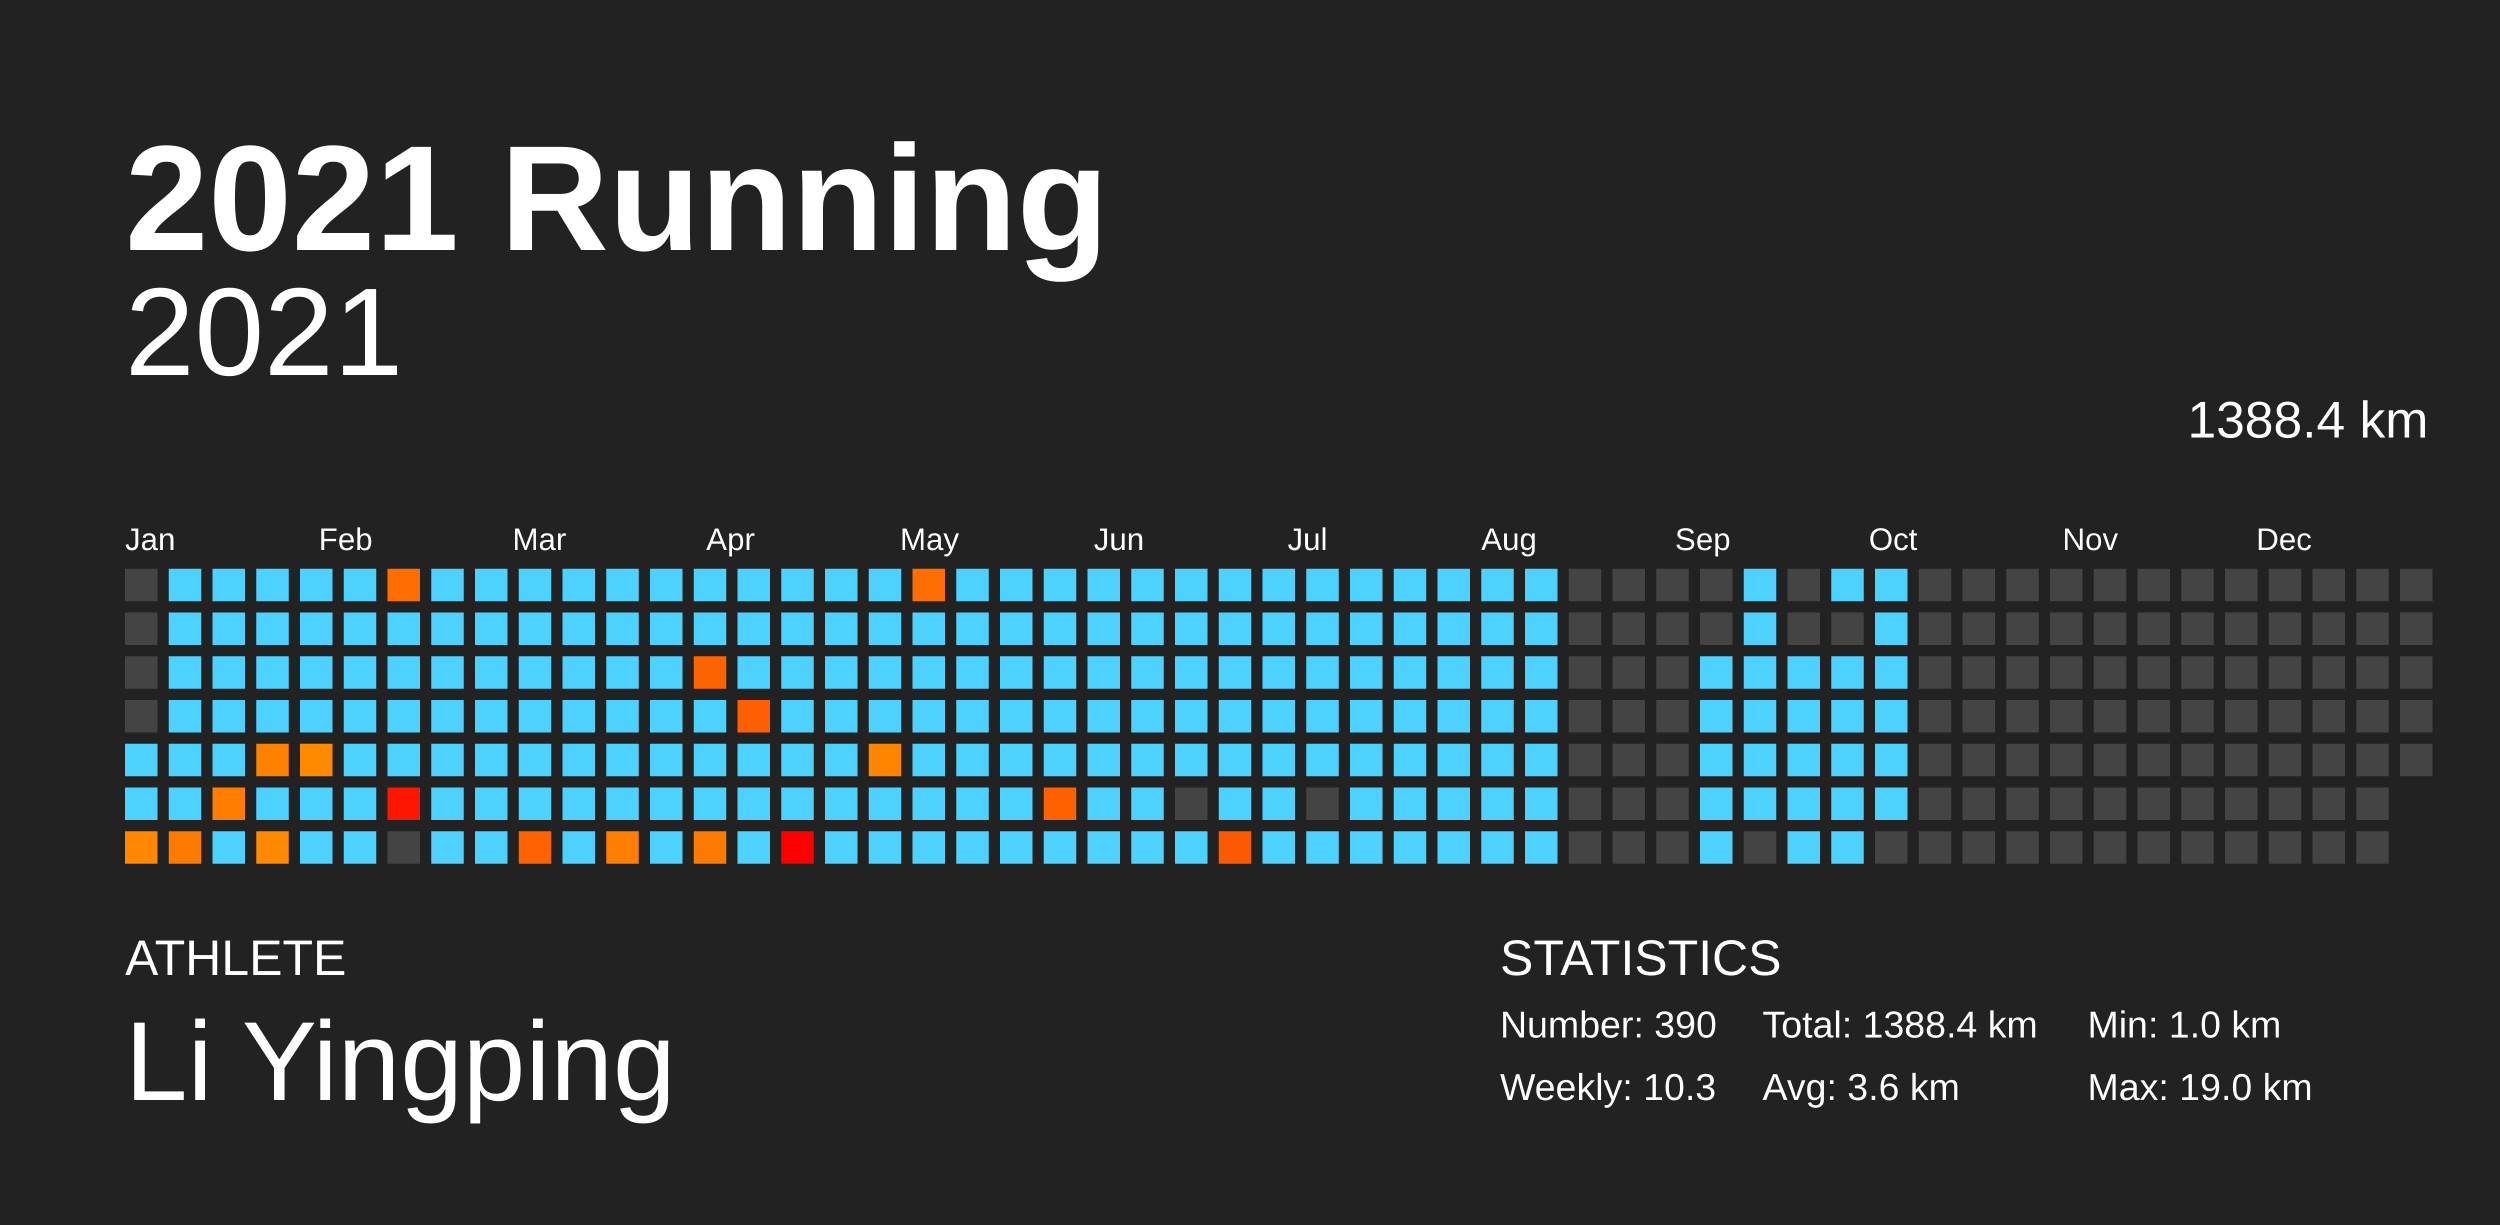
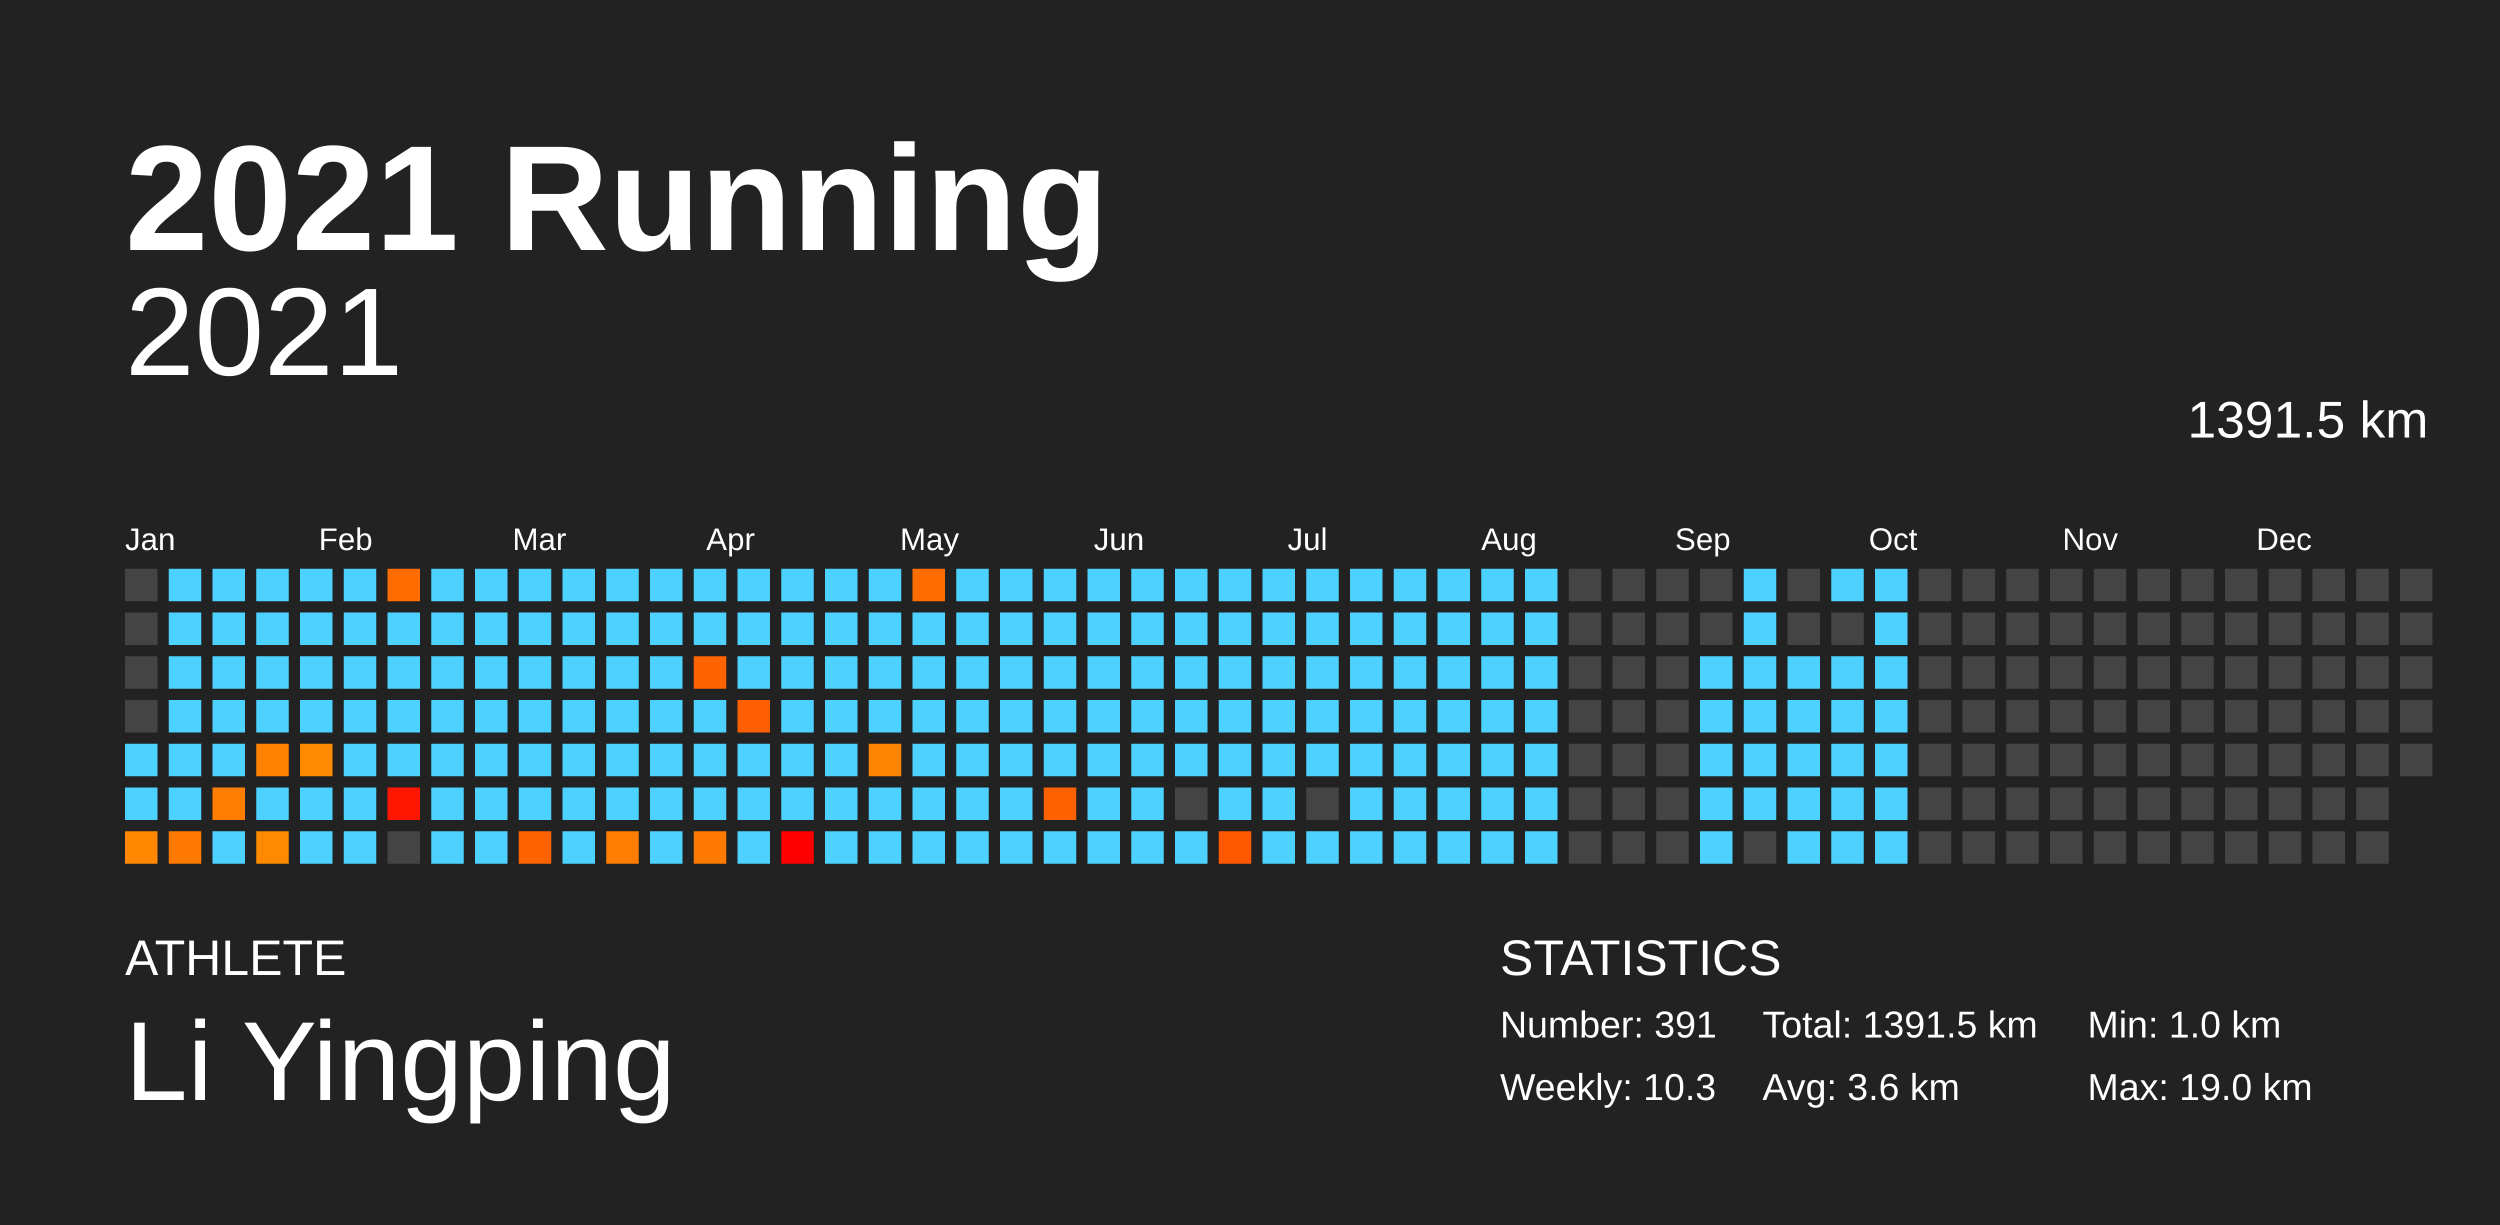
<svg xmlns="http://www.w3.org/2000/svg" baseProfile="full" height="98mm" version="1.1" viewBox="0,0,200,98" width="200mm">
  <defs />
  <rect fill="#222222" height="98" width="200" x="0" y="0" />
  <text fill="#FFFFFF" style="font-size:12px; font-family:Arial; font-weight:bold;" x="10" y="20">2021 Running</text>
  <text fill="#FFFFFF" style="font-size:4px; font-family:Arial" x="10" y="78">ATHLETE</text>
  <text fill="#FFFFFF" style="font-size:9px; font-family:Arial" x="10" y="88">Li Yingping</text>
  <text fill="#FFFFFF" style="font-size:4px; font-family:Arial" x="120" y="78">STATISTICS</text>
-   <text fill="#FFFFFF" style="font-size:3px; font-family:Arial" x="120" y="83">Number: 390</text>
+   <text fill="#FFFFFF" style="font-size:3px; font-family:Arial" x="120" y="83">Number: 391</text>
  <text fill="#FFFFFF" style="font-size:3px; font-family:Arial" x="120" y="88">Weekly: 10.3</text>
-   <text fill="#FFFFFF" style="font-size:3px; font-family:Arial" x="141" y="83">Total: 1388.4 km</text>
+   <text fill="#FFFFFF" style="font-size:3px; font-family:Arial" x="141" y="83">Total: 1391.5 km</text>
  <text fill="#FFFFFF" style="font-size:3px; font-family:Arial" x="141" y="88">Avg: 3.6 km</text>
  <text fill="#FFFFFF" style="font-size:3px; font-family:Arial" x="167" y="83">Min: 1.0 km</text>
  <text fill="#FFFFFF" style="font-size:3px; font-family:Arial" x="167" y="88">Max: 19.0 km</text>
  <text alignment-baseline="hanging" fill="#FFFFFF" style="font-size:10.0px; font-family:Arial;" x="10" y="30">2021</text>
-   <text alignment-baseline="hanging" fill="#FFFFFF" style="font-size:4.125px; font-family:Arial;" x="175" y="35">1388.4 km</text>
+   <text alignment-baseline="hanging" fill="#FFFFFF" style="font-size:4.125px; font-family:Arial;" x="175" y="35">1391.5 km</text>
  <text fill="#FFFFFF" style="font-size:2.5px; font-family:Arial" x="10.0" y="44">Jan</text>
  <text fill="#FFFFFF" style="font-size:2.5px; font-family:Arial" x="25.5" y="44">Feb</text>
  <text fill="#FFFFFF" style="font-size:2.5px; font-family:Arial" x="41.0" y="44">Mar</text>
  <text fill="#FFFFFF" style="font-size:2.5px; font-family:Arial" x="56.5" y="44">Apr</text>
  <text fill="#FFFFFF" style="font-size:2.5px; font-family:Arial" x="72.0" y="44">May</text>
  <text fill="#FFFFFF" style="font-size:2.5px; font-family:Arial" x="87.5" y="44">Jun</text>
  <text fill="#FFFFFF" style="font-size:2.5px; font-family:Arial" x="103.0" y="44">Jul</text>
  <text fill="#FFFFFF" style="font-size:2.5px; font-family:Arial" x="118.5" y="44">Aug</text>
  <text fill="#FFFFFF" style="font-size:2.5px; font-family:Arial" x="134.0" y="44">Sep</text>
  <text fill="#FFFFFF" style="font-size:2.5px; font-family:Arial" x="149.5" y="44">Oct</text>
  <text fill="#FFFFFF" style="font-size:2.5px; font-family:Arial" x="165.0" y="44">Nov</text>
  <text fill="#FFFFFF" style="font-size:2.5px; font-family:Arial" x="180.5" y="44">Dec</text>
  <rect fill="#444444" height="2.6" width="2.6" x="10.0" y="45.5" />
  <rect fill="#444444" height="2.6" width="2.6" x="10.0" y="49.0" />
  <rect fill="#444444" height="2.6" width="2.6" x="10.0" y="52.5" />
  <rect fill="#444444" height="2.6" width="2.6" x="10.0" y="56.0" />
  <rect fill="#4dd2ff" height="2.6" width="2.6" x="10.0" y="59.5" />
  <rect fill="#4dd2ff" height="2.6" width="2.6" x="10.0" y="63.0" />
  <rect fill="#ff8800" height="2.6" width="2.6" x="10.0" y="66.5" />
  <rect fill="#4dd2ff" height="2.6" width="2.6" x="13.5" y="45.5" />
  <rect fill="#4dd2ff" height="2.6" width="2.6" x="13.5" y="49.0" />
  <rect fill="#4dd2ff" height="2.6" width="2.6" x="13.5" y="52.5" />
  <rect fill="#4dd2ff" height="2.6" width="2.6" x="13.5" y="56.0" />
  <rect fill="#4dd2ff" height="2.6" width="2.6" x="13.5" y="59.5" />
  <rect fill="#4dd2ff" height="2.6" width="2.6" x="13.5" y="63.0" />
  <rect fill="#ff7a00" height="2.6" width="2.6" x="13.5" y="66.5" />
  <rect fill="#4dd2ff" height="2.6" width="2.6" x="17.0" y="45.5" />
  <rect fill="#4dd2ff" height="2.6" width="2.6" x="17.0" y="49.0" />
  <rect fill="#4dd2ff" height="2.6" width="2.6" x="17.0" y="52.5" />
  <rect fill="#4dd2ff" height="2.6" width="2.6" x="17.0" y="56.0" />
  <rect fill="#4dd2ff" height="2.6" width="2.6" x="17.0" y="59.5" />
  <rect fill="#ff7d00" height="2.6" width="2.6" x="17.0" y="63.0" />
  <rect fill="#4dd2ff" height="2.6" width="2.6" x="17.0" y="66.5" />
  <rect fill="#4dd2ff" height="2.6" width="2.6" x="20.5" y="45.5" />
  <rect fill="#4dd2ff" height="2.6" width="2.6" x="20.5" y="49.0" />
  <rect fill="#4dd2ff" height="2.6" width="2.6" x="20.5" y="52.5" />
  <rect fill="#4dd2ff" height="2.6" width="2.6" x="20.5" y="56.0" />
  <rect fill="#ff8100" height="2.6" width="2.6" x="20.5" y="59.5" />
  <rect fill="#4dd2ff" height="2.6" width="2.6" x="20.5" y="63.0" />
  <rect fill="#ff8a00" height="2.6" width="2.6" x="20.5" y="66.5" />
  <rect fill="#4dd2ff" height="2.6" width="2.6" x="24.0" y="45.5" />
  <rect fill="#4dd2ff" height="2.6" width="2.6" x="24.0" y="49.0" />
  <rect fill="#4dd2ff" height="2.6" width="2.6" x="24.0" y="52.5" />
  <rect fill="#4dd2ff" height="2.6" width="2.6" x="24.0" y="56.0" />
  <rect fill="#ff8a00" height="2.6" width="2.6" x="24.0" y="59.5" />
  <rect fill="#4dd2ff" height="2.6" width="2.6" x="24.0" y="63.0" />
  <rect fill="#4dd2ff" height="2.6" width="2.6" x="24.0" y="66.5" />
  <rect fill="#4dd2ff" height="2.6" width="2.6" x="27.5" y="45.5" />
  <rect fill="#4dd2ff" height="2.6" width="2.6" x="27.5" y="49.0" />
  <rect fill="#4dd2ff" height="2.6" width="2.6" x="27.5" y="52.5" />
  <rect fill="#4dd2ff" height="2.6" width="2.6" x="27.5" y="56.0" />
  <rect fill="#4dd2ff" height="2.6" width="2.6" x="27.5" y="59.5" />
  <rect fill="#4dd2ff" height="2.6" width="2.6" x="27.5" y="63.0" />
  <rect fill="#4dd2ff" height="2.6" width="2.6" x="27.5" y="66.5" />
  <rect fill="#ff6d00" height="2.6" width="2.6" x="31.0" y="45.5" />
  <rect fill="#4dd2ff" height="2.6" width="2.6" x="31.0" y="49.0" />
  <rect fill="#4dd2ff" height="2.6" width="2.6" x="31.0" y="52.5" />
  <rect fill="#4dd2ff" height="2.6" width="2.6" x="31.0" y="56.0" />
  <rect fill="#4dd2ff" height="2.6" width="2.6" x="31.0" y="59.5" />
  <rect fill="#ff1600" height="2.6" width="2.6" x="31.0" y="63.0" />
  <rect fill="#444444" height="2.6" width="2.6" x="31.0" y="66.5" />
  <rect fill="#4dd2ff" height="2.6" width="2.6" x="34.5" y="45.5" />
  <rect fill="#4dd2ff" height="2.6" width="2.6" x="34.5" y="49.0" />
  <rect fill="#4dd2ff" height="2.6" width="2.6" x="34.5" y="52.5" />
  <rect fill="#4dd2ff" height="2.6" width="2.6" x="34.5" y="56.0" />
  <rect fill="#4dd2ff" height="2.6" width="2.6" x="34.5" y="59.5" />
  <rect fill="#4dd2ff" height="2.6" width="2.6" x="34.5" y="63.0" />
  <rect fill="#4dd2ff" height="2.6" width="2.6" x="34.5" y="66.5" />
  <rect fill="#4dd2ff" height="2.6" width="2.6" x="38.0" y="45.5" />
  <rect fill="#4dd2ff" height="2.6" width="2.6" x="38.0" y="49.0" />
  <rect fill="#4dd2ff" height="2.6" width="2.6" x="38.0" y="52.5" />
  <rect fill="#4dd2ff" height="2.6" width="2.6" x="38.0" y="56.0" />
  <rect fill="#4dd2ff" height="2.6" width="2.6" x="38.0" y="59.5" />
  <rect fill="#4dd2ff" height="2.6" width="2.6" x="38.0" y="63.0" />
  <rect fill="#4dd2ff" height="2.6" width="2.6" x="38.0" y="66.5" />
  <rect fill="#4dd2ff" height="2.6" width="2.6" x="41.5" y="45.5" />
  <rect fill="#4dd2ff" height="2.6" width="2.6" x="41.5" y="49.0" />
  <rect fill="#4dd2ff" height="2.6" width="2.6" x="41.5" y="52.5" />
  <rect fill="#4dd2ff" height="2.6" width="2.6" x="41.5" y="56.0" />
  <rect fill="#4dd2ff" height="2.6" width="2.6" x="41.5" y="59.5" />
  <rect fill="#4dd2ff" height="2.6" width="2.6" x="41.5" y="63.0" />
  <rect fill="#ff6300" height="2.6" width="2.6" x="41.5" y="66.5" />
  <rect fill="#4dd2ff" height="2.6" width="2.6" x="45.0" y="45.5" />
  <rect fill="#4dd2ff" height="2.6" width="2.6" x="45.0" y="49.0" />
  <rect fill="#4dd2ff" height="2.6" width="2.6" x="45.0" y="52.5" />
  <rect fill="#4dd2ff" height="2.6" width="2.6" x="45.0" y="56.0" />
  <rect fill="#4dd2ff" height="2.6" width="2.6" x="45.0" y="59.5" />
  <rect fill="#4dd2ff" height="2.6" width="2.6" x="45.0" y="63.0" />
  <rect fill="#4dd2ff" height="2.6" width="2.6" x="45.0" y="66.5" />
  <rect fill="#4dd2ff" height="2.6" width="2.6" x="48.5" y="45.5" />
  <rect fill="#4dd2ff" height="2.6" width="2.6" x="48.5" y="49.0" />
  <rect fill="#4dd2ff" height="2.6" width="2.6" x="48.5" y="52.5" />
  <rect fill="#4dd2ff" height="2.6" width="2.6" x="48.5" y="56.0" />
  <rect fill="#4dd2ff" height="2.6" width="2.6" x="48.5" y="59.5" />
  <rect fill="#4dd2ff" height="2.6" width="2.6" x="48.5" y="63.0" />
  <rect fill="#ff7d00" height="2.6" width="2.6" x="48.5" y="66.5" />
  <rect fill="#4dd2ff" height="2.6" width="2.6" x="52.0" y="45.5" />
  <rect fill="#4dd2ff" height="2.6" width="2.6" x="52.0" y="49.0" />
  <rect fill="#4dd2ff" height="2.6" width="2.6" x="52.0" y="52.5" />
  <rect fill="#4dd2ff" height="2.6" width="2.6" x="52.0" y="56.0" />
  <rect fill="#4dd2ff" height="2.6" width="2.6" x="52.0" y="59.5" />
  <rect fill="#4dd2ff" height="2.6" width="2.6" x="52.0" y="63.0" />
  <rect fill="#4dd2ff" height="2.6" width="2.6" x="52.0" y="66.5" />
  <rect fill="#4dd2ff" height="2.6" width="2.6" x="55.5" y="45.5" />
  <rect fill="#4dd2ff" height="2.6" width="2.6" x="55.5" y="49.0" />
  <rect fill="#ff6300" height="2.6" width="2.6" x="55.5" y="52.5" />
  <rect fill="#4dd2ff" height="2.6" width="2.6" x="55.5" y="56.0" />
  <rect fill="#4dd2ff" height="2.6" width="2.6" x="55.5" y="59.5" />
  <rect fill="#4dd2ff" height="2.6" width="2.6" x="55.5" y="63.0" />
  <rect fill="#ff7a00" height="2.6" width="2.6" x="55.5" y="66.5" />
  <rect fill="#4dd2ff" height="2.6" width="2.6" x="59.0" y="45.5" />
  <rect fill="#4dd2ff" height="2.6" width="2.6" x="59.0" y="49.0" />
  <rect fill="#4dd2ff" height="2.6" width="2.6" x="59.0" y="52.5" />
  <rect fill="#ff5f00" height="2.6" width="2.6" x="59.0" y="56.0" />
  <rect fill="#4dd2ff" height="2.6" width="2.6" x="59.0" y="59.5" />
  <rect fill="#4dd2ff" height="2.6" width="2.6" x="59.0" y="63.0" />
  <rect fill="#4dd2ff" height="2.6" width="2.6" x="59.0" y="66.5" />
  <rect fill="#4dd2ff" height="2.6" width="2.6" x="62.5" y="45.5" />
  <rect fill="#4dd2ff" height="2.6" width="2.6" x="62.5" y="49.0" />
  <rect fill="#4dd2ff" height="2.6" width="2.6" x="62.5" y="52.5" />
  <rect fill="#4dd2ff" height="2.6" width="2.6" x="62.5" y="56.0" />
  <rect fill="#4dd2ff" height="2.6" width="2.6" x="62.5" y="59.5" />
  <rect fill="#4dd2ff" height="2.6" width="2.6" x="62.5" y="63.0" />
  <rect fill="red" height="2.6" width="2.6" x="62.5" y="66.5" />
  <rect fill="#4dd2ff" height="2.6" width="2.6" x="66.0" y="45.5" />
  <rect fill="#4dd2ff" height="2.6" width="2.6" x="66.0" y="49.0" />
  <rect fill="#4dd2ff" height="2.6" width="2.6" x="66.0" y="52.5" />
  <rect fill="#4dd2ff" height="2.6" width="2.6" x="66.0" y="56.0" />
  <rect fill="#4dd2ff" height="2.6" width="2.6" x="66.0" y="59.5" />
  <rect fill="#4dd2ff" height="2.6" width="2.6" x="66.0" y="63.0" />
  <rect fill="#4dd2ff" height="2.6" width="2.6" x="66.0" y="66.5" />
  <rect fill="#4dd2ff" height="2.6" width="2.6" x="69.5" y="45.5" />
  <rect fill="#4dd2ff" height="2.6" width="2.6" x="69.5" y="49.0" />
  <rect fill="#4dd2ff" height="2.6" width="2.6" x="69.5" y="52.5" />
  <rect fill="#4dd2ff" height="2.6" width="2.6" x="69.5" y="56.0" />
  <rect fill="#ff8500" height="2.6" width="2.6" x="69.5" y="59.5" />
  <rect fill="#4dd2ff" height="2.6" width="2.6" x="69.5" y="63.0" />
  <rect fill="#4dd2ff" height="2.6" width="2.6" x="69.5" y="66.5" />
  <rect fill="#ff6c00" height="2.6" width="2.6" x="73.0" y="45.5" />
  <rect fill="#4dd2ff" height="2.6" width="2.6" x="73.0" y="49.0" />
  <rect fill="#4dd2ff" height="2.6" width="2.6" x="73.0" y="52.5" />
  <rect fill="#4dd2ff" height="2.6" width="2.6" x="73.0" y="56.0" />
  <rect fill="#4dd2ff" height="2.6" width="2.6" x="73.0" y="59.5" />
  <rect fill="#4dd2ff" height="2.6" width="2.6" x="73.0" y="63.0" />
  <rect fill="#4dd2ff" height="2.6" width="2.6" x="73.0" y="66.5" />
  <rect fill="#4dd2ff" height="2.6" width="2.6" x="76.5" y="45.5" />
  <rect fill="#4dd2ff" height="2.6" width="2.6" x="76.5" y="49.0" />
  <rect fill="#4dd2ff" height="2.6" width="2.6" x="76.5" y="52.5" />
  <rect fill="#4dd2ff" height="2.6" width="2.6" x="76.5" y="56.0" />
  <rect fill="#4dd2ff" height="2.6" width="2.6" x="76.5" y="59.5" />
  <rect fill="#4dd2ff" height="2.6" width="2.6" x="76.5" y="63.0" />
  <rect fill="#4dd2ff" height="2.6" width="2.6" x="76.5" y="66.5" />
  <rect fill="#4dd2ff" height="2.6" width="2.6" x="80.0" y="45.5" />
  <rect fill="#4dd2ff" height="2.6" width="2.6" x="80.0" y="49.0" />
  <rect fill="#4dd2ff" height="2.6" width="2.6" x="80.0" y="52.5" />
  <rect fill="#4dd2ff" height="2.6" width="2.6" x="80.0" y="56.0" />
  <rect fill="#4dd2ff" height="2.6" width="2.6" x="80.0" y="59.5" />
  <rect fill="#4dd2ff" height="2.6" width="2.6" x="80.0" y="63.0" />
  <rect fill="#4dd2ff" height="2.6" width="2.6" x="80.0" y="66.5" />
  <rect fill="#4dd2ff" height="2.6" width="2.6" x="83.5" y="45.5" />
  <rect fill="#4dd2ff" height="2.6" width="2.6" x="83.5" y="49.0" />
  <rect fill="#4dd2ff" height="2.6" width="2.6" x="83.5" y="52.5" />
  <rect fill="#4dd2ff" height="2.6" width="2.6" x="83.5" y="56.0" />
  <rect fill="#4dd2ff" height="2.6" width="2.6" x="83.5" y="59.5" />
  <rect fill="#ff6100" height="2.6" width="2.6" x="83.5" y="63.0" />
  <rect fill="#4dd2ff" height="2.6" width="2.6" x="83.5" y="66.5" />
  <rect fill="#4dd2ff" height="2.6" width="2.6" x="87.0" y="45.5" />
  <rect fill="#4dd2ff" height="2.6" width="2.6" x="87.0" y="49.0" />
  <rect fill="#4dd2ff" height="2.6" width="2.6" x="87.0" y="52.5" />
  <rect fill="#4dd2ff" height="2.6" width="2.6" x="87.0" y="56.0" />
  <rect fill="#4dd2ff" height="2.6" width="2.6" x="87.0" y="59.5" />
  <rect fill="#4dd2ff" height="2.6" width="2.6" x="87.0" y="63.0" />
  <rect fill="#4dd2ff" height="2.6" width="2.6" x="87.0" y="66.5" />
  <rect fill="#4dd2ff" height="2.6" width="2.6" x="90.5" y="45.5" />
  <rect fill="#4dd2ff" height="2.6" width="2.6" x="90.5" y="49.0" />
  <rect fill="#4dd2ff" height="2.6" width="2.6" x="90.5" y="52.5" />
  <rect fill="#4dd2ff" height="2.6" width="2.6" x="90.5" y="56.0" />
  <rect fill="#4dd2ff" height="2.6" width="2.6" x="90.5" y="59.5" />
  <rect fill="#4dd2ff" height="2.6" width="2.6" x="90.5" y="63.0" />
  <rect fill="#4dd2ff" height="2.6" width="2.6" x="90.5" y="66.5" />
  <rect fill="#4dd2ff" height="2.6" width="2.6" x="94.0" y="45.5" />
  <rect fill="#4dd2ff" height="2.6" width="2.6" x="94.0" y="49.0" />
  <rect fill="#4dd2ff" height="2.6" width="2.6" x="94.0" y="52.5" />
  <rect fill="#4dd2ff" height="2.6" width="2.6" x="94.0" y="56.0" />
  <rect fill="#4dd2ff" height="2.6" width="2.6" x="94.0" y="59.5" />
  <rect fill="#444444" height="2.6" width="2.6" x="94.0" y="63.0" />
  <rect fill="#4dd2ff" height="2.6" width="2.6" x="94.0" y="66.5" />
  <rect fill="#4dd2ff" height="2.6" width="2.6" x="97.5" y="45.5" />
  <rect fill="#4dd2ff" height="2.6" width="2.6" x="97.5" y="49.0" />
  <rect fill="#4dd2ff" height="2.6" width="2.6" x="97.5" y="52.5" />
  <rect fill="#4dd2ff" height="2.6" width="2.6" x="97.5" y="56.0" />
  <rect fill="#4dd2ff" height="2.6" width="2.6" x="97.5" y="59.5" />
  <rect fill="#4dd2ff" height="2.6" width="2.6" x="97.5" y="63.0" />
  <rect fill="#ff5900" height="2.6" width="2.6" x="97.5" y="66.5" />
  <rect fill="#4dd2ff" height="2.6" width="2.6" x="101.0" y="45.5" />
  <rect fill="#4dd2ff" height="2.6" width="2.6" x="101.0" y="49.0" />
  <rect fill="#4dd2ff" height="2.6" width="2.6" x="101.0" y="52.5" />
  <rect fill="#4dd2ff" height="2.6" width="2.6" x="101.0" y="56.0" />
  <rect fill="#4dd2ff" height="2.6" width="2.6" x="101.0" y="59.5" />
  <rect fill="#4dd2ff" height="2.6" width="2.6" x="101.0" y="63.0" />
  <rect fill="#4dd2ff" height="2.6" width="2.6" x="101.0" y="66.5" />
  <rect fill="#4dd2ff" height="2.6" width="2.6" x="104.5" y="45.5" />
  <rect fill="#4dd2ff" height="2.6" width="2.6" x="104.5" y="49.0" />
  <rect fill="#4dd2ff" height="2.6" width="2.6" x="104.5" y="52.5" />
  <rect fill="#4dd2ff" height="2.6" width="2.6" x="104.5" y="56.0" />
  <rect fill="#4dd2ff" height="2.6" width="2.6" x="104.5" y="59.5" />
  <rect fill="#444444" height="2.6" width="2.6" x="104.5" y="63.0" />
  <rect fill="#4dd2ff" height="2.6" width="2.6" x="104.5" y="66.5" />
  <rect fill="#4dd2ff" height="2.6" width="2.6" x="108.0" y="45.5" />
  <rect fill="#4dd2ff" height="2.6" width="2.6" x="108.0" y="49.0" />
  <rect fill="#4dd2ff" height="2.6" width="2.6" x="108.0" y="52.5" />
  <rect fill="#4dd2ff" height="2.6" width="2.6" x="108.0" y="56.0" />
  <rect fill="#4dd2ff" height="2.6" width="2.6" x="108.0" y="59.5" />
  <rect fill="#4dd2ff" height="2.6" width="2.6" x="108.0" y="63.0" />
  <rect fill="#4dd2ff" height="2.6" width="2.6" x="108.0" y="66.5" />
  <rect fill="#4dd2ff" height="2.6" width="2.6" x="111.5" y="45.5" />
  <rect fill="#4dd2ff" height="2.6" width="2.6" x="111.5" y="49.0" />
  <rect fill="#4dd2ff" height="2.6" width="2.6" x="111.5" y="52.5" />
  <rect fill="#4dd2ff" height="2.6" width="2.6" x="111.5" y="56.0" />
  <rect fill="#4dd2ff" height="2.6" width="2.6" x="111.5" y="59.5" />
  <rect fill="#4dd2ff" height="2.6" width="2.6" x="111.5" y="63.0" />
  <rect fill="#4dd2ff" height="2.6" width="2.6" x="111.5" y="66.5" />
  <rect fill="#4dd2ff" height="2.6" width="2.6" x="115.0" y="45.5" />
  <rect fill="#4dd2ff" height="2.6" width="2.6" x="115.0" y="49.0" />
  <rect fill="#4dd2ff" height="2.6" width="2.6" x="115.0" y="52.5" />
  <rect fill="#4dd2ff" height="2.6" width="2.6" x="115.0" y="56.0" />
  <rect fill="#4dd2ff" height="2.6" width="2.6" x="115.0" y="59.5" />
  <rect fill="#4dd2ff" height="2.6" width="2.6" x="115.0" y="63.0" />
  <rect fill="#4dd2ff" height="2.6" width="2.6" x="115.0" y="66.5" />
  <rect fill="#4dd2ff" height="2.6" width="2.6" x="118.5" y="45.5" />
  <rect fill="#4dd2ff" height="2.6" width="2.6" x="118.5" y="49.0" />
  <rect fill="#4dd2ff" height="2.6" width="2.6" x="118.5" y="52.5" />
  <rect fill="#4dd2ff" height="2.6" width="2.6" x="118.5" y="56.0" />
  <rect fill="#4dd2ff" height="2.6" width="2.6" x="118.5" y="59.5" />
  <rect fill="#4dd2ff" height="2.6" width="2.6" x="118.5" y="63.0" />
  <rect fill="#4dd2ff" height="2.6" width="2.6" x="118.5" y="66.5" />
  <rect fill="#4dd2ff" height="2.6" width="2.6" x="122.0" y="45.5" />
  <rect fill="#4dd2ff" height="2.6" width="2.6" x="122.0" y="49.0" />
  <rect fill="#4dd2ff" height="2.6" width="2.6" x="122.0" y="52.5" />
  <rect fill="#4dd2ff" height="2.6" width="2.6" x="122.0" y="56.0" />
  <rect fill="#4dd2ff" height="2.6" width="2.6" x="122.0" y="59.5" />
  <rect fill="#4dd2ff" height="2.6" width="2.6" x="122.0" y="63.0" />
  <rect fill="#4dd2ff" height="2.6" width="2.6" x="122.0" y="66.5" />
  <rect fill="#444444" height="2.6" width="2.6" x="125.5" y="45.5" />
  <rect fill="#444444" height="2.6" width="2.6" x="125.5" y="49.0" />
  <rect fill="#444444" height="2.6" width="2.6" x="125.5" y="52.5" />
  <rect fill="#444444" height="2.6" width="2.6" x="125.5" y="56.0" />
  <rect fill="#444444" height="2.6" width="2.6" x="125.5" y="59.5" />
  <rect fill="#444444" height="2.6" width="2.6" x="125.5" y="63.0" />
  <rect fill="#444444" height="2.6" width="2.6" x="125.5" y="66.5" />
  <rect fill="#444444" height="2.6" width="2.6" x="129.0" y="45.5" />
  <rect fill="#444444" height="2.6" width="2.6" x="129.0" y="49.0" />
  <rect fill="#444444" height="2.6" width="2.6" x="129.0" y="52.5" />
  <rect fill="#444444" height="2.6" width="2.6" x="129.0" y="56.0" />
  <rect fill="#444444" height="2.6" width="2.6" x="129.0" y="59.5" />
  <rect fill="#444444" height="2.6" width="2.6" x="129.0" y="63.0" />
  <rect fill="#444444" height="2.6" width="2.6" x="129.0" y="66.5" />
  <rect fill="#444444" height="2.6" width="2.6" x="132.5" y="45.5" />
  <rect fill="#444444" height="2.6" width="2.6" x="132.5" y="49.0" />
  <rect fill="#444444" height="2.6" width="2.6" x="132.5" y="52.5" />
  <rect fill="#444444" height="2.6" width="2.6" x="132.5" y="56.0" />
  <rect fill="#444444" height="2.6" width="2.6" x="132.5" y="59.5" />
  <rect fill="#444444" height="2.6" width="2.6" x="132.5" y="63.0" />
  <rect fill="#444444" height="2.6" width="2.6" x="132.5" y="66.5" />
  <rect fill="#444444" height="2.6" width="2.6" x="136.0" y="45.5" />
  <rect fill="#444444" height="2.6" width="2.6" x="136.0" y="49.0" />
  <rect fill="#4dd2ff" height="2.6" width="2.6" x="136.0" y="52.5" />
  <rect fill="#4dd2ff" height="2.6" width="2.6" x="136.0" y="56.0" />
  <rect fill="#4dd2ff" height="2.6" width="2.6" x="136.0" y="59.5" />
  <rect fill="#4dd2ff" height="2.6" width="2.6" x="136.0" y="63.0" />
  <rect fill="#4dd2ff" height="2.6" width="2.6" x="136.0" y="66.5" />
  <rect fill="#4dd2ff" height="2.6" width="2.6" x="139.5" y="45.5" />
  <rect fill="#4dd2ff" height="2.6" width="2.6" x="139.5" y="49.0" />
  <rect fill="#4dd2ff" height="2.6" width="2.6" x="139.5" y="52.5" />
  <rect fill="#4dd2ff" height="2.6" width="2.6" x="139.5" y="56.0" />
  <rect fill="#4dd2ff" height="2.6" width="2.6" x="139.5" y="59.5" />
  <rect fill="#4dd2ff" height="2.6" width="2.6" x="139.5" y="63.0" />
  <rect fill="#444444" height="2.6" width="2.6" x="139.5" y="66.5" />
  <rect fill="#444444" height="2.6" width="2.6" x="143.0" y="45.5" />
  <rect fill="#444444" height="2.6" width="2.6" x="143.0" y="49.0" />
  <rect fill="#4dd2ff" height="2.6" width="2.6" x="143.0" y="52.5" />
  <rect fill="#4dd2ff" height="2.6" width="2.6" x="143.0" y="56.0" />
  <rect fill="#4dd2ff" height="2.6" width="2.6" x="143.0" y="59.5" />
  <rect fill="#4dd2ff" height="2.6" width="2.6" x="143.0" y="63.0" />
  <rect fill="#4dd2ff" height="2.6" width="2.6" x="143.0" y="66.5" />
  <rect fill="#4dd2ff" height="2.6" width="2.6" x="146.5" y="45.5" />
  <rect fill="#444444" height="2.6" width="2.6" x="146.5" y="49.0" />
  <rect fill="#4dd2ff" height="2.6" width="2.6" x="146.5" y="52.5" />
  <rect fill="#4dd2ff" height="2.6" width="2.6" x="146.5" y="56.0" />
  <rect fill="#4dd2ff" height="2.6" width="2.6" x="146.5" y="59.5" />
  <rect fill="#4dd2ff" height="2.6" width="2.6" x="146.5" y="63.0" />
  <rect fill="#4dd2ff" height="2.6" width="2.6" x="146.5" y="66.5" />
  <rect fill="#4dd2ff" height="2.6" width="2.6" x="150.0" y="45.5" />
  <rect fill="#4dd2ff" height="2.6" width="2.6" x="150.0" y="49.0" />
  <rect fill="#4dd2ff" height="2.6" width="2.6" x="150.0" y="52.5" />
  <rect fill="#4dd2ff" height="2.6" width="2.6" x="150.0" y="56.0" />
  <rect fill="#4dd2ff" height="2.6" width="2.6" x="150.0" y="59.5" />
  <rect fill="#4dd2ff" height="2.6" width="2.6" x="150.0" y="63.0" />
-   <rect fill="#444444" height="2.6" width="2.6" x="150.0" y="66.5" />
+   <rect fill="#4dd2ff" height="2.6" width="2.6" x="150.0" y="66.5" />
  <rect fill="#444444" height="2.6" width="2.6" x="153.5" y="45.5" />
  <rect fill="#444444" height="2.6" width="2.6" x="153.5" y="49.0" />
  <rect fill="#444444" height="2.6" width="2.6" x="153.5" y="52.5" />
  <rect fill="#444444" height="2.6" width="2.6" x="153.5" y="56.0" />
  <rect fill="#444444" height="2.6" width="2.6" x="153.5" y="59.5" />
  <rect fill="#444444" height="2.6" width="2.6" x="153.5" y="63.0" />
  <rect fill="#444444" height="2.6" width="2.6" x="153.5" y="66.5" />
  <rect fill="#444444" height="2.6" width="2.6" x="157.0" y="45.5" />
  <rect fill="#444444" height="2.6" width="2.6" x="157.0" y="49.0" />
  <rect fill="#444444" height="2.6" width="2.6" x="157.0" y="52.5" />
  <rect fill="#444444" height="2.6" width="2.6" x="157.0" y="56.0" />
  <rect fill="#444444" height="2.6" width="2.6" x="157.0" y="59.5" />
  <rect fill="#444444" height="2.6" width="2.6" x="157.0" y="63.0" />
  <rect fill="#444444" height="2.6" width="2.6" x="157.0" y="66.5" />
  <rect fill="#444444" height="2.6" width="2.6" x="160.5" y="45.5" />
  <rect fill="#444444" height="2.6" width="2.6" x="160.5" y="49.0" />
  <rect fill="#444444" height="2.6" width="2.6" x="160.5" y="52.5" />
  <rect fill="#444444" height="2.6" width="2.6" x="160.5" y="56.0" />
  <rect fill="#444444" height="2.6" width="2.6" x="160.5" y="59.5" />
  <rect fill="#444444" height="2.6" width="2.6" x="160.5" y="63.0" />
  <rect fill="#444444" height="2.6" width="2.6" x="160.5" y="66.5" />
  <rect fill="#444444" height="2.6" width="2.6" x="164.0" y="45.5" />
  <rect fill="#444444" height="2.6" width="2.6" x="164.0" y="49.0" />
  <rect fill="#444444" height="2.6" width="2.6" x="164.0" y="52.5" />
  <rect fill="#444444" height="2.6" width="2.6" x="164.0" y="56.0" />
  <rect fill="#444444" height="2.6" width="2.6" x="164.0" y="59.5" />
  <rect fill="#444444" height="2.6" width="2.6" x="164.0" y="63.0" />
  <rect fill="#444444" height="2.6" width="2.6" x="164.0" y="66.5" />
  <rect fill="#444444" height="2.6" width="2.6" x="167.5" y="45.5" />
  <rect fill="#444444" height="2.6" width="2.6" x="167.5" y="49.0" />
  <rect fill="#444444" height="2.6" width="2.6" x="167.5" y="52.5" />
  <rect fill="#444444" height="2.6" width="2.6" x="167.5" y="56.0" />
  <rect fill="#444444" height="2.6" width="2.6" x="167.5" y="59.5" />
  <rect fill="#444444" height="2.6" width="2.6" x="167.5" y="63.0" />
  <rect fill="#444444" height="2.6" width="2.6" x="167.5" y="66.5" />
  <rect fill="#444444" height="2.6" width="2.6" x="171.0" y="45.5" />
  <rect fill="#444444" height="2.6" width="2.6" x="171.0" y="49.0" />
  <rect fill="#444444" height="2.6" width="2.6" x="171.0" y="52.5" />
  <rect fill="#444444" height="2.6" width="2.6" x="171.0" y="56.0" />
  <rect fill="#444444" height="2.6" width="2.6" x="171.0" y="59.5" />
  <rect fill="#444444" height="2.6" width="2.6" x="171.0" y="63.0" />
  <rect fill="#444444" height="2.6" width="2.6" x="171.0" y="66.5" />
  <rect fill="#444444" height="2.6" width="2.6" x="174.5" y="45.5" />
  <rect fill="#444444" height="2.6" width="2.6" x="174.5" y="49.0" />
  <rect fill="#444444" height="2.6" width="2.6" x="174.5" y="52.5" />
  <rect fill="#444444" height="2.6" width="2.6" x="174.5" y="56.0" />
  <rect fill="#444444" height="2.6" width="2.6" x="174.5" y="59.5" />
  <rect fill="#444444" height="2.6" width="2.6" x="174.5" y="63.0" />
  <rect fill="#444444" height="2.6" width="2.6" x="174.5" y="66.5" />
  <rect fill="#444444" height="2.6" width="2.6" x="178.0" y="45.5" />
  <rect fill="#444444" height="2.6" width="2.6" x="178.0" y="49.0" />
  <rect fill="#444444" height="2.6" width="2.6" x="178.0" y="52.5" />
  <rect fill="#444444" height="2.6" width="2.6" x="178.0" y="56.0" />
  <rect fill="#444444" height="2.6" width="2.6" x="178.0" y="59.5" />
  <rect fill="#444444" height="2.6" width="2.6" x="178.0" y="63.0" />
  <rect fill="#444444" height="2.6" width="2.6" x="178.0" y="66.5" />
  <rect fill="#444444" height="2.6" width="2.6" x="181.5" y="45.5" />
  <rect fill="#444444" height="2.6" width="2.6" x="181.5" y="49.0" />
  <rect fill="#444444" height="2.6" width="2.6" x="181.5" y="52.5" />
  <rect fill="#444444" height="2.6" width="2.6" x="181.5" y="56.0" />
  <rect fill="#444444" height="2.6" width="2.6" x="181.5" y="59.5" />
  <rect fill="#444444" height="2.6" width="2.6" x="181.5" y="63.0" />
  <rect fill="#444444" height="2.6" width="2.6" x="181.5" y="66.5" />
  <rect fill="#444444" height="2.6" width="2.6" x="185.0" y="45.5" />
  <rect fill="#444444" height="2.6" width="2.6" x="185.0" y="49.0" />
  <rect fill="#444444" height="2.6" width="2.6" x="185.0" y="52.5" />
  <rect fill="#444444" height="2.6" width="2.6" x="185.0" y="56.0" />
  <rect fill="#444444" height="2.6" width="2.6" x="185.0" y="59.5" />
  <rect fill="#444444" height="2.6" width="2.6" x="185.0" y="63.0" />
  <rect fill="#444444" height="2.6" width="2.6" x="185.0" y="66.5" />
  <rect fill="#444444" height="2.6" width="2.6" x="188.5" y="45.5" />
  <rect fill="#444444" height="2.6" width="2.6" x="188.5" y="49.0" />
  <rect fill="#444444" height="2.6" width="2.6" x="188.5" y="52.5" />
  <rect fill="#444444" height="2.6" width="2.6" x="188.5" y="56.0" />
  <rect fill="#444444" height="2.6" width="2.6" x="188.5" y="59.5" />
  <rect fill="#444444" height="2.6" width="2.6" x="188.5" y="63.0" />
  <rect fill="#444444" height="2.6" width="2.6" x="188.5" y="66.5" />
  <rect fill="#444444" height="2.6" width="2.6" x="192.0" y="45.5" />
  <rect fill="#444444" height="2.6" width="2.6" x="192.0" y="49.0" />
  <rect fill="#444444" height="2.6" width="2.6" x="192.0" y="52.5" />
  <rect fill="#444444" height="2.6" width="2.6" x="192.0" y="56.0" />
  <rect fill="#444444" height="2.6" width="2.6" x="192.0" y="59.5" />
</svg>
